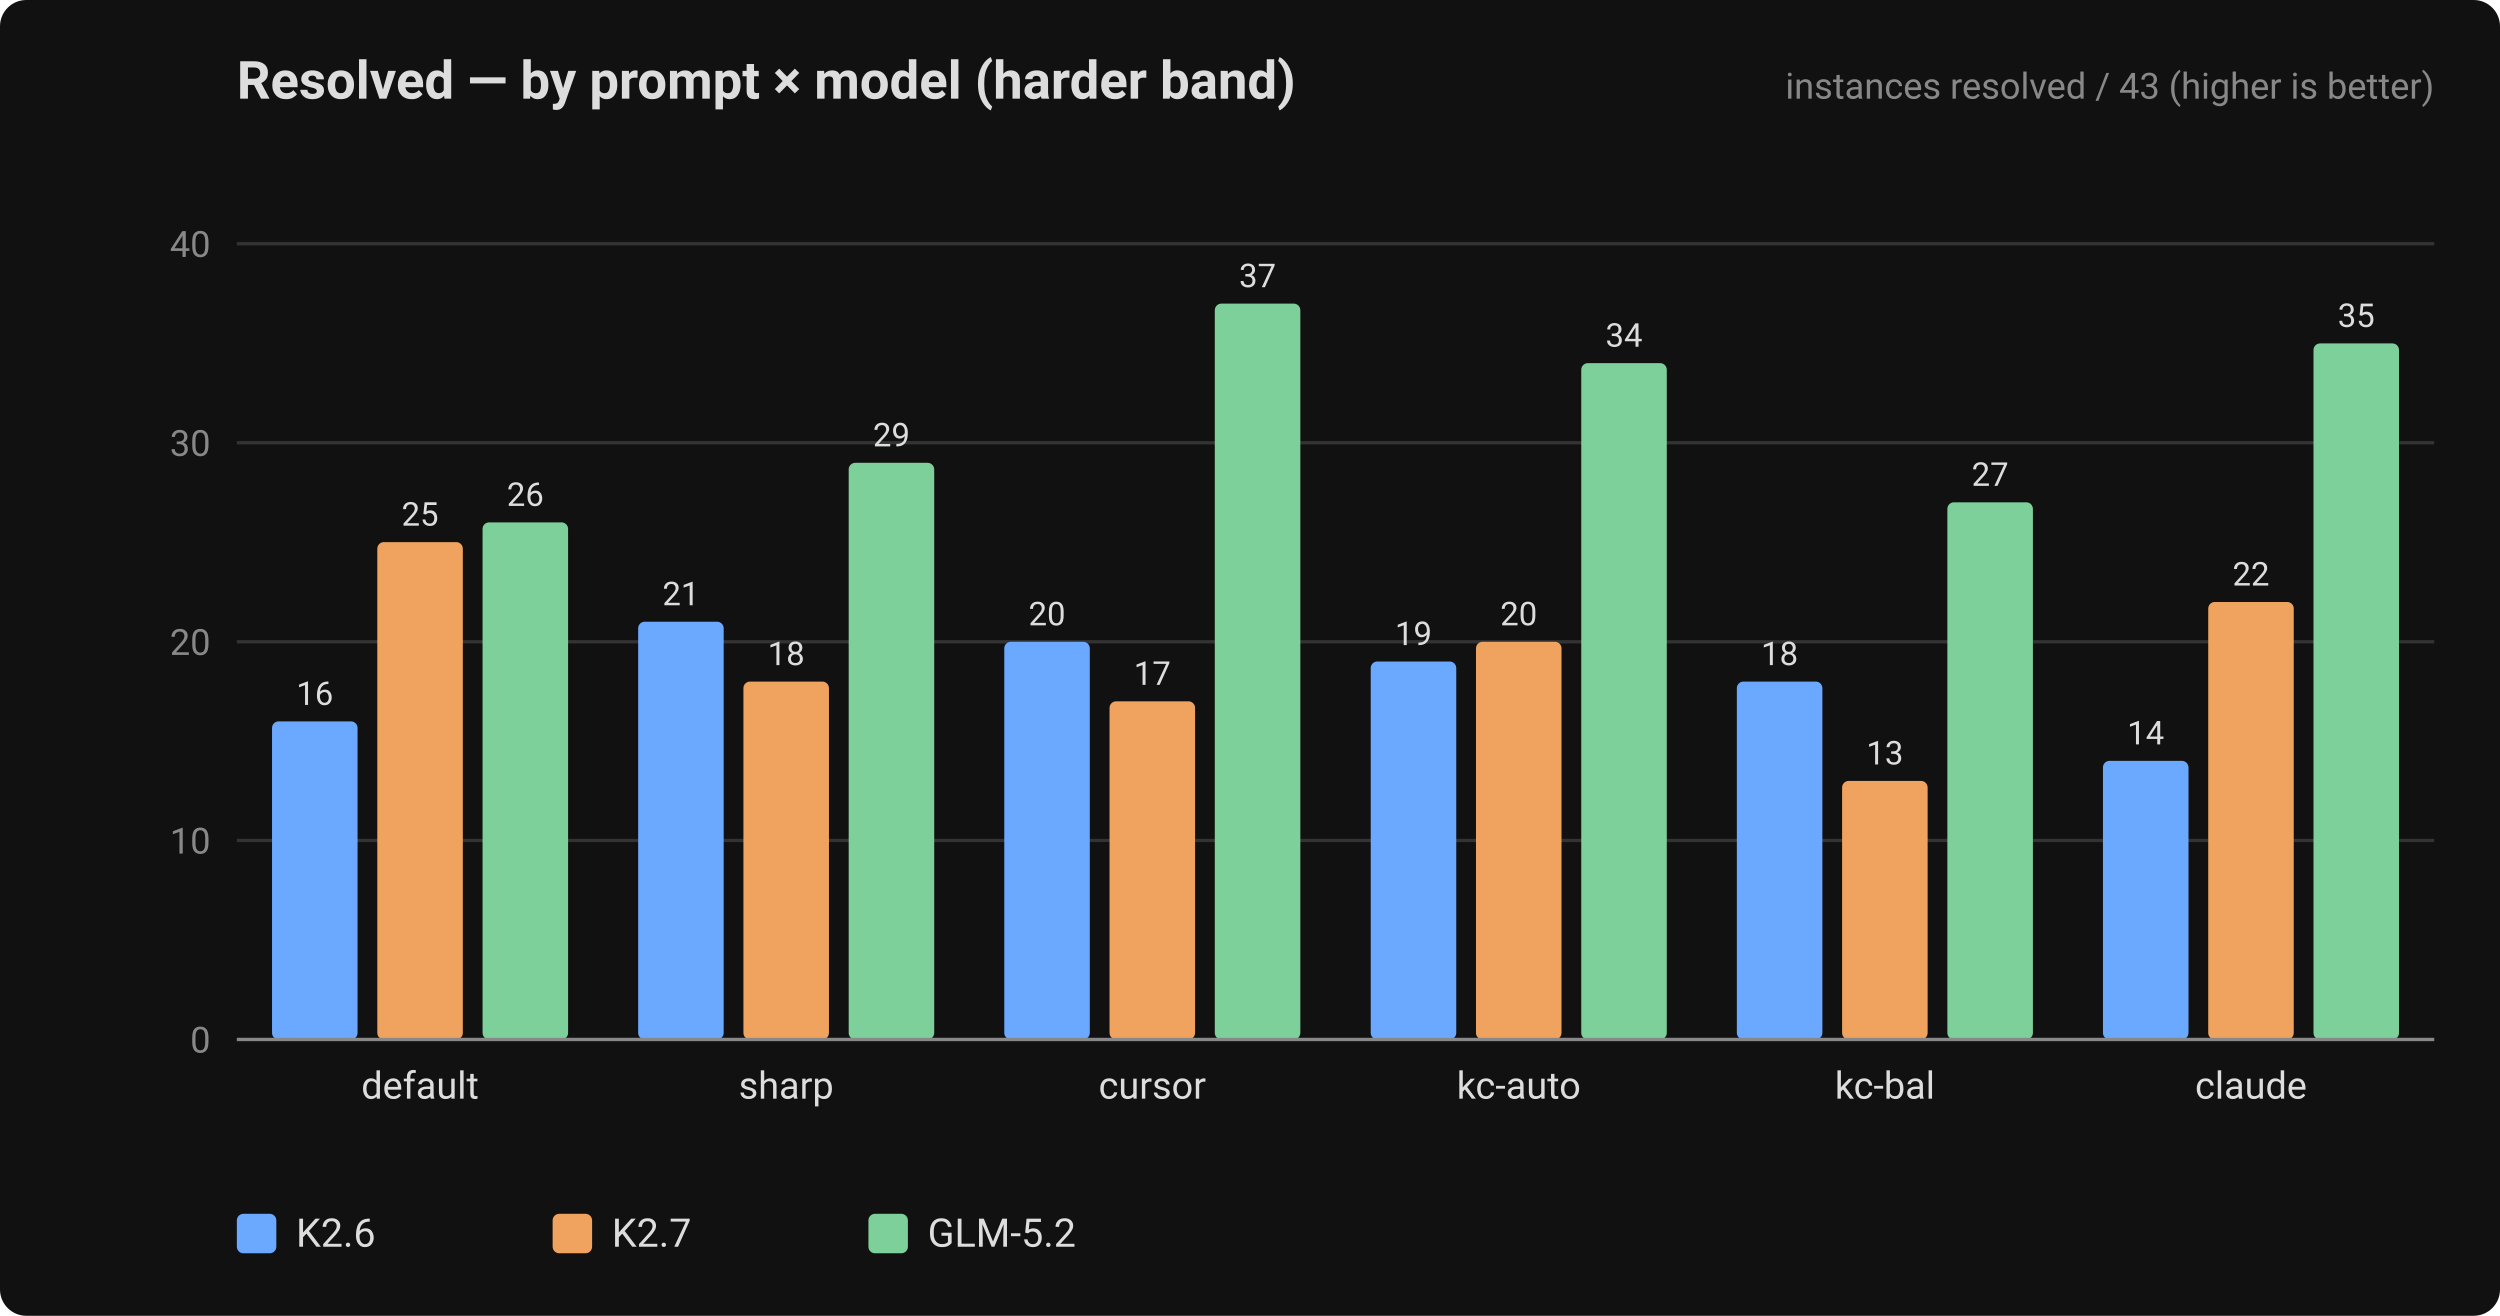
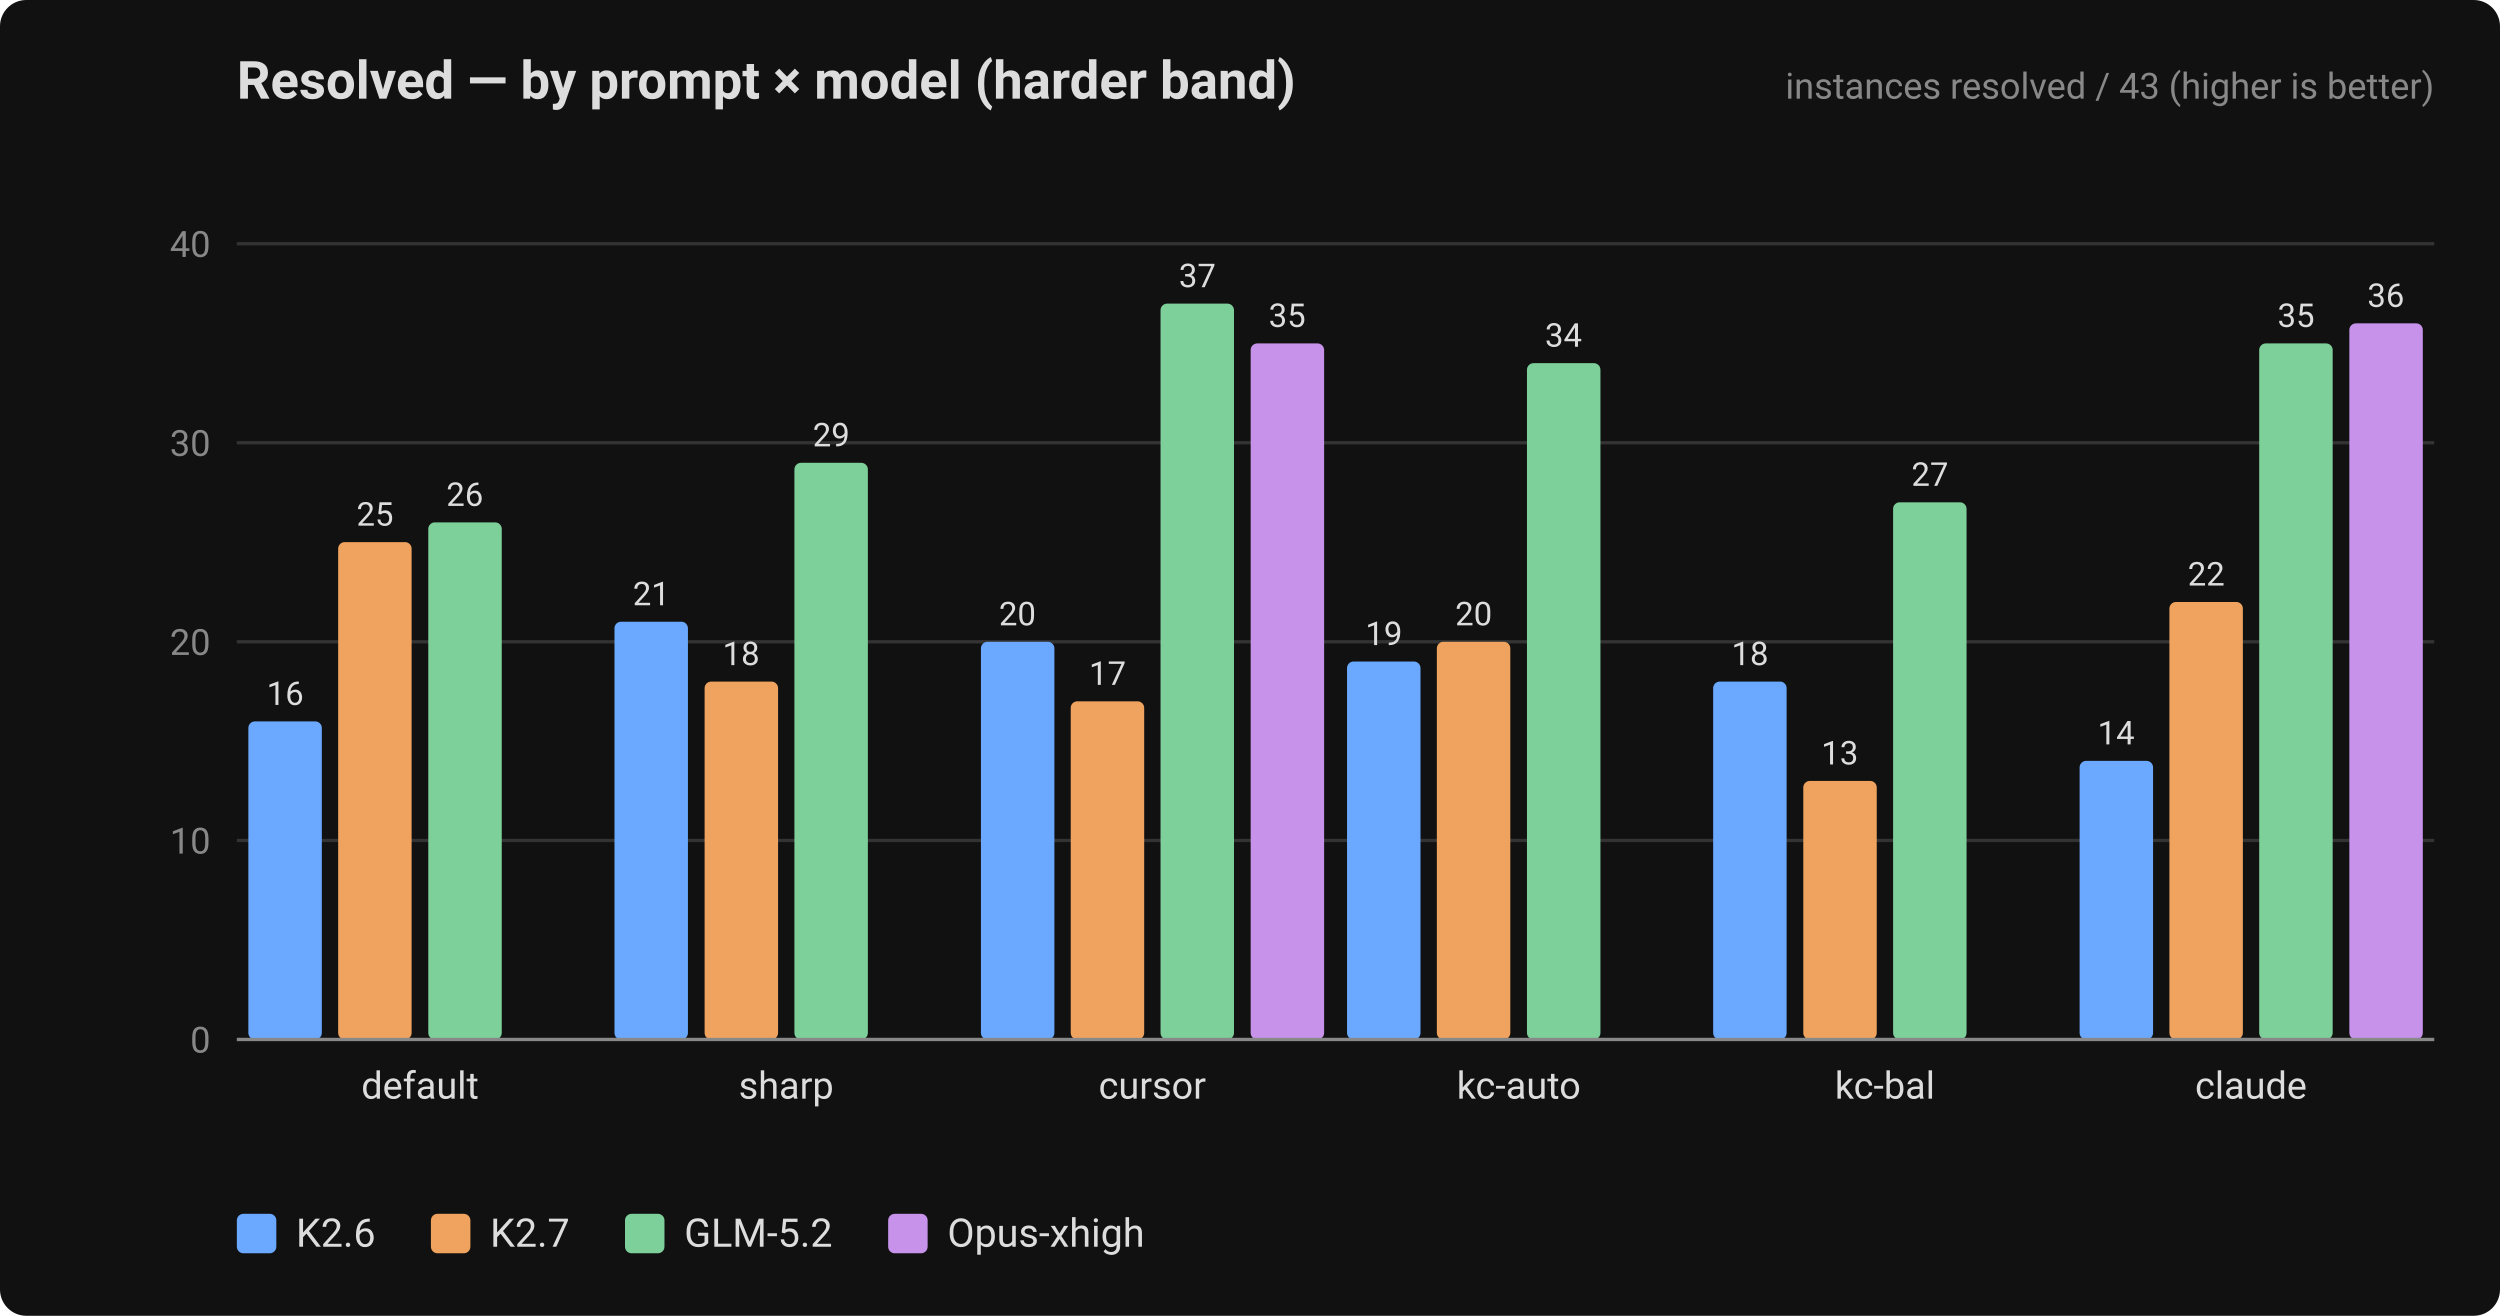
<svg xmlns="http://www.w3.org/2000/svg" width="760" height="400" viewBox="0 0 760 400" font-family="-apple-system,Segoe UI,Roboto,sans-serif">
  <rect width="760" height="400" fill="#111" rx="8" />
  <text x="72" y="30" fill="#ddd" font-size="16" font-weight="600">Resolved — by prompt × model (harder band)</text>
  <text x="740" y="30" fill="#888" font-size="11" text-anchor="end">instances resolved / 43 (higher is better)</text>
  <line x1="72" y1="316.0" x2="740" y2="316.0" stroke="#333" stroke-width="1" />
  <text x="64" y="320.0" fill="#888" font-size="11" text-anchor="end">0</text>
  <line x1="72" y1="255.5" x2="740" y2="255.5" stroke="#333" stroke-width="1" />
  <text x="64" y="259.5" fill="#888" font-size="11" text-anchor="end">10</text>
  <line x1="72" y1="195.1" x2="740" y2="195.1" stroke="#333" stroke-width="1" />
  <text x="64" y="199.1" fill="#888" font-size="11" text-anchor="end">20</text>
  <line x1="72" y1="134.6" x2="740" y2="134.6" stroke="#333" stroke-width="1" />
  <text x="64" y="138.6" fill="#888" font-size="11" text-anchor="end">30</text>
  <line x1="72" y1="74.1" x2="740" y2="74.1" stroke="#333" stroke-width="1" />
  <text x="64" y="78.1" fill="#888" font-size="11" text-anchor="end">40</text>
-   <rect x="82.7" y="219.3" width="26" height="96.7" fill="#6aa9ff" rx="2" />
-   <text x="95.7" y="214.3" fill="#ddd" font-size="10" text-anchor="middle">16</text>
-   <rect x="114.7" y="164.8" width="26" height="151.2" fill="#f0a35e" rx="2" />
-   <text x="127.7" y="159.8" fill="#ddd" font-size="10" text-anchor="middle">25</text>
-   <rect x="146.7" y="158.8" width="26" height="157.2" fill="#7ed09a" rx="2" />
-   <text x="159.7" y="153.8" fill="#ddd" font-size="10" text-anchor="middle">26</text>
+   <rect x="75.5" y="219.3" width="22.333" height="96.7" fill="#6aa9ff" rx="2" />
+   <text x="86.7" y="214.3" fill="#ddd" font-size="10" text-anchor="middle">16</text>
+   <rect x="102.8" y="164.8" width="22.333" height="151.2" fill="#f0a35e" rx="2" />
+   <text x="114.0" y="159.8" fill="#ddd" font-size="10" text-anchor="middle">25</text>
+   <rect x="130.2" y="158.8" width="22.333" height="157.2" fill="#7ed09a" rx="2" />
+   <text x="141.3" y="153.8" fill="#ddd" font-size="10" text-anchor="middle">26</text>
  <text x="127.7" y="334" fill="#ddd" font-size="11.5" text-anchor="middle">default</text>
-   <rect x="194.0" y="189.0" width="26" height="127.0" fill="#6aa9ff" rx="2" />
-   <text x="207.0" y="184.0" fill="#ddd" font-size="10" text-anchor="middle">21</text>
-   <rect x="226.0" y="207.2" width="26" height="108.8" fill="#f0a35e" rx="2" />
-   <text x="239.0" y="202.2" fill="#ddd" font-size="10" text-anchor="middle">18</text>
-   <rect x="258.0" y="140.7" width="26" height="175.3" fill="#7ed09a" rx="2" />
-   <text x="271.0" y="135.7" fill="#ddd" font-size="10" text-anchor="middle">29</text>
+   <rect x="186.8" y="189.0" width="22.333" height="127.0" fill="#6aa9ff" rx="2" />
+   <text x="198.0" y="184.0" fill="#ddd" font-size="10" text-anchor="middle">21</text>
+   <rect x="214.2" y="207.2" width="22.333" height="108.8" fill="#f0a35e" rx="2" />
+   <text x="225.3" y="202.2" fill="#ddd" font-size="10" text-anchor="middle">18</text>
+   <rect x="241.5" y="140.7" width="22.333" height="175.3" fill="#7ed09a" rx="2" />
+   <text x="252.7" y="135.7" fill="#ddd" font-size="10" text-anchor="middle">29</text>
  <text x="239.0" y="334" fill="#ddd" font-size="11.5" text-anchor="middle">sharp</text>
-   <rect x="305.3" y="195.1" width="26" height="120.9" fill="#6aa9ff" rx="2" />
-   <text x="318.3" y="190.1" fill="#ddd" font-size="10" text-anchor="middle">20</text>
-   <rect x="337.3" y="213.2" width="26" height="102.8" fill="#f0a35e" rx="2" />
-   <text x="350.3" y="208.2" fill="#ddd" font-size="10" text-anchor="middle">17</text>
-   <rect x="369.3" y="92.3" width="26" height="223.7" fill="#7ed09a" rx="2" />
-   <text x="382.3" y="87.3" fill="#ddd" font-size="10" text-anchor="middle">37</text>
+   <rect x="298.2" y="195.1" width="22.333" height="120.9" fill="#6aa9ff" rx="2" />
+   <text x="309.3" y="190.1" fill="#ddd" font-size="10" text-anchor="middle">20</text>
+   <rect x="325.5" y="213.2" width="22.333" height="102.8" fill="#f0a35e" rx="2" />
+   <text x="336.7" y="208.2" fill="#ddd" font-size="10" text-anchor="middle">17</text>
+   <rect x="352.8" y="92.3" width="22.333" height="223.7" fill="#7ed09a" rx="2" />
+   <text x="364.0" y="87.3" fill="#ddd" font-size="10" text-anchor="middle">37</text>
+   <rect x="380.2" y="104.4" width="22.333" height="211.6" fill="#c792ea" rx="2" />
+   <text x="391.3" y="99.4" fill="#ddd" font-size="10" text-anchor="middle">35</text>
  <text x="350.3" y="334" fill="#ddd" font-size="11.5" text-anchor="middle">cursor</text>
-   <rect x="416.7" y="201.1" width="26" height="114.9" fill="#6aa9ff" rx="2" />
-   <text x="429.7" y="196.1" fill="#ddd" font-size="10" text-anchor="middle">19</text>
-   <rect x="448.7" y="195.1" width="26" height="120.9" fill="#f0a35e" rx="2" />
-   <text x="461.7" y="190.1" fill="#ddd" font-size="10" text-anchor="middle">20</text>
-   <rect x="480.7" y="110.4" width="26" height="205.6" fill="#7ed09a" rx="2" />
-   <text x="493.7" y="105.4" fill="#ddd" font-size="10" text-anchor="middle">34</text>
+   <rect x="409.5" y="201.1" width="22.333" height="114.9" fill="#6aa9ff" rx="2" />
+   <text x="420.7" y="196.1" fill="#ddd" font-size="10" text-anchor="middle">19</text>
+   <rect x="436.8" y="195.1" width="22.333" height="120.9" fill="#f0a35e" rx="2" />
+   <text x="448.0" y="190.1" fill="#ddd" font-size="10" text-anchor="middle">20</text>
+   <rect x="464.2" y="110.4" width="22.333" height="205.6" fill="#7ed09a" rx="2" />
+   <text x="475.3" y="105.4" fill="#ddd" font-size="10" text-anchor="middle">34</text>
  <text x="461.7" y="334" fill="#ddd" font-size="11.5" text-anchor="middle">kc-auto</text>
-   <rect x="528.0" y="207.2" width="26" height="108.8" fill="#6aa9ff" rx="2" />
-   <text x="541.0" y="202.2" fill="#ddd" font-size="10" text-anchor="middle">18</text>
-   <rect x="560.0" y="237.4" width="26" height="78.6" fill="#f0a35e" rx="2" />
-   <text x="573.0" y="232.4" fill="#ddd" font-size="10" text-anchor="middle">13</text>
-   <rect x="592.0" y="152.7" width="26" height="163.3" fill="#7ed09a" rx="2" />
-   <text x="605.0" y="147.7" fill="#ddd" font-size="10" text-anchor="middle">27</text>
+   <rect x="520.8" y="207.2" width="22.333" height="108.8" fill="#6aa9ff" rx="2" />
+   <text x="532.0" y="202.2" fill="#ddd" font-size="10" text-anchor="middle">18</text>
+   <rect x="548.2" y="237.4" width="22.333" height="78.6" fill="#f0a35e" rx="2" />
+   <text x="559.3" y="232.4" fill="#ddd" font-size="10" text-anchor="middle">13</text>
+   <rect x="575.5" y="152.7" width="22.333" height="163.3" fill="#7ed09a" rx="2" />
+   <text x="586.7" y="147.7" fill="#ddd" font-size="10" text-anchor="middle">27</text>
  <text x="573.0" y="334" fill="#ddd" font-size="11.5" text-anchor="middle">kc-bal</text>
-   <rect x="639.3" y="231.3" width="26" height="84.7" fill="#6aa9ff" rx="2" />
-   <text x="652.3" y="226.3" fill="#ddd" font-size="10" text-anchor="middle">14</text>
-   <rect x="671.3" y="183.0" width="26" height="133.0" fill="#f0a35e" rx="2" />
-   <text x="684.3" y="178.0" fill="#ddd" font-size="10" text-anchor="middle">22</text>
-   <rect x="703.3" y="104.4" width="26" height="211.6" fill="#7ed09a" rx="2" />
-   <text x="716.3" y="99.4" fill="#ddd" font-size="10" text-anchor="middle">35</text>
+   <rect x="632.2" y="231.3" width="22.333" height="84.7" fill="#6aa9ff" rx="2" />
+   <text x="643.3" y="226.3" fill="#ddd" font-size="10" text-anchor="middle">14</text>
+   <rect x="659.5" y="183.0" width="22.333" height="133.0" fill="#f0a35e" rx="2" />
+   <text x="670.7" y="178.0" fill="#ddd" font-size="10" text-anchor="middle">22</text>
+   <rect x="686.8" y="104.4" width="22.333" height="211.6" fill="#7ed09a" rx="2" />
+   <text x="698.0" y="99.4" fill="#ddd" font-size="10" text-anchor="middle">35</text>
+   <rect x="714.2" y="98.3" width="22.333" height="217.7" fill="#c792ea" rx="2" />
+   <text x="725.3" y="93.3" fill="#ddd" font-size="10" text-anchor="middle">36</text>
  <text x="684.3" y="334" fill="#ddd" font-size="11.5" text-anchor="middle">claude</text>
  <line x1="72" y1="316" x2="740" y2="316" stroke="#888" stroke-width="1" />
  <rect x="72" y="369" width="12" height="12" fill="#6aa9ff" rx="2" />
  <text x="90" y="379" fill="#ddd" font-size="12">K2.6</text>
-   <rect x="168" y="369" width="12" height="12" fill="#f0a35e" rx="2" />
-   <text x="186" y="379" fill="#ddd" font-size="12">K2.7</text>
-   <rect x="264" y="369" width="12" height="12" fill="#7ed09a" rx="2" />
-   <text x="282" y="379" fill="#ddd" font-size="12">GLM-5.2</text>
+   <rect x="131" y="369" width="12" height="12" fill="#f0a35e" rx="2" />
+   <text x="149" y="379" fill="#ddd" font-size="12">K2.7</text>
+   <rect x="190" y="369" width="12" height="12" fill="#7ed09a" rx="2" />
+   <text x="208" y="379" fill="#ddd" font-size="12">GLM-5.2</text>
+   <rect x="270" y="369" width="12" height="12" fill="#c792ea" rx="2" />
+   <text x="288" y="379" fill="#ddd" font-size="12">Opus-xhigh</text>
</svg>
